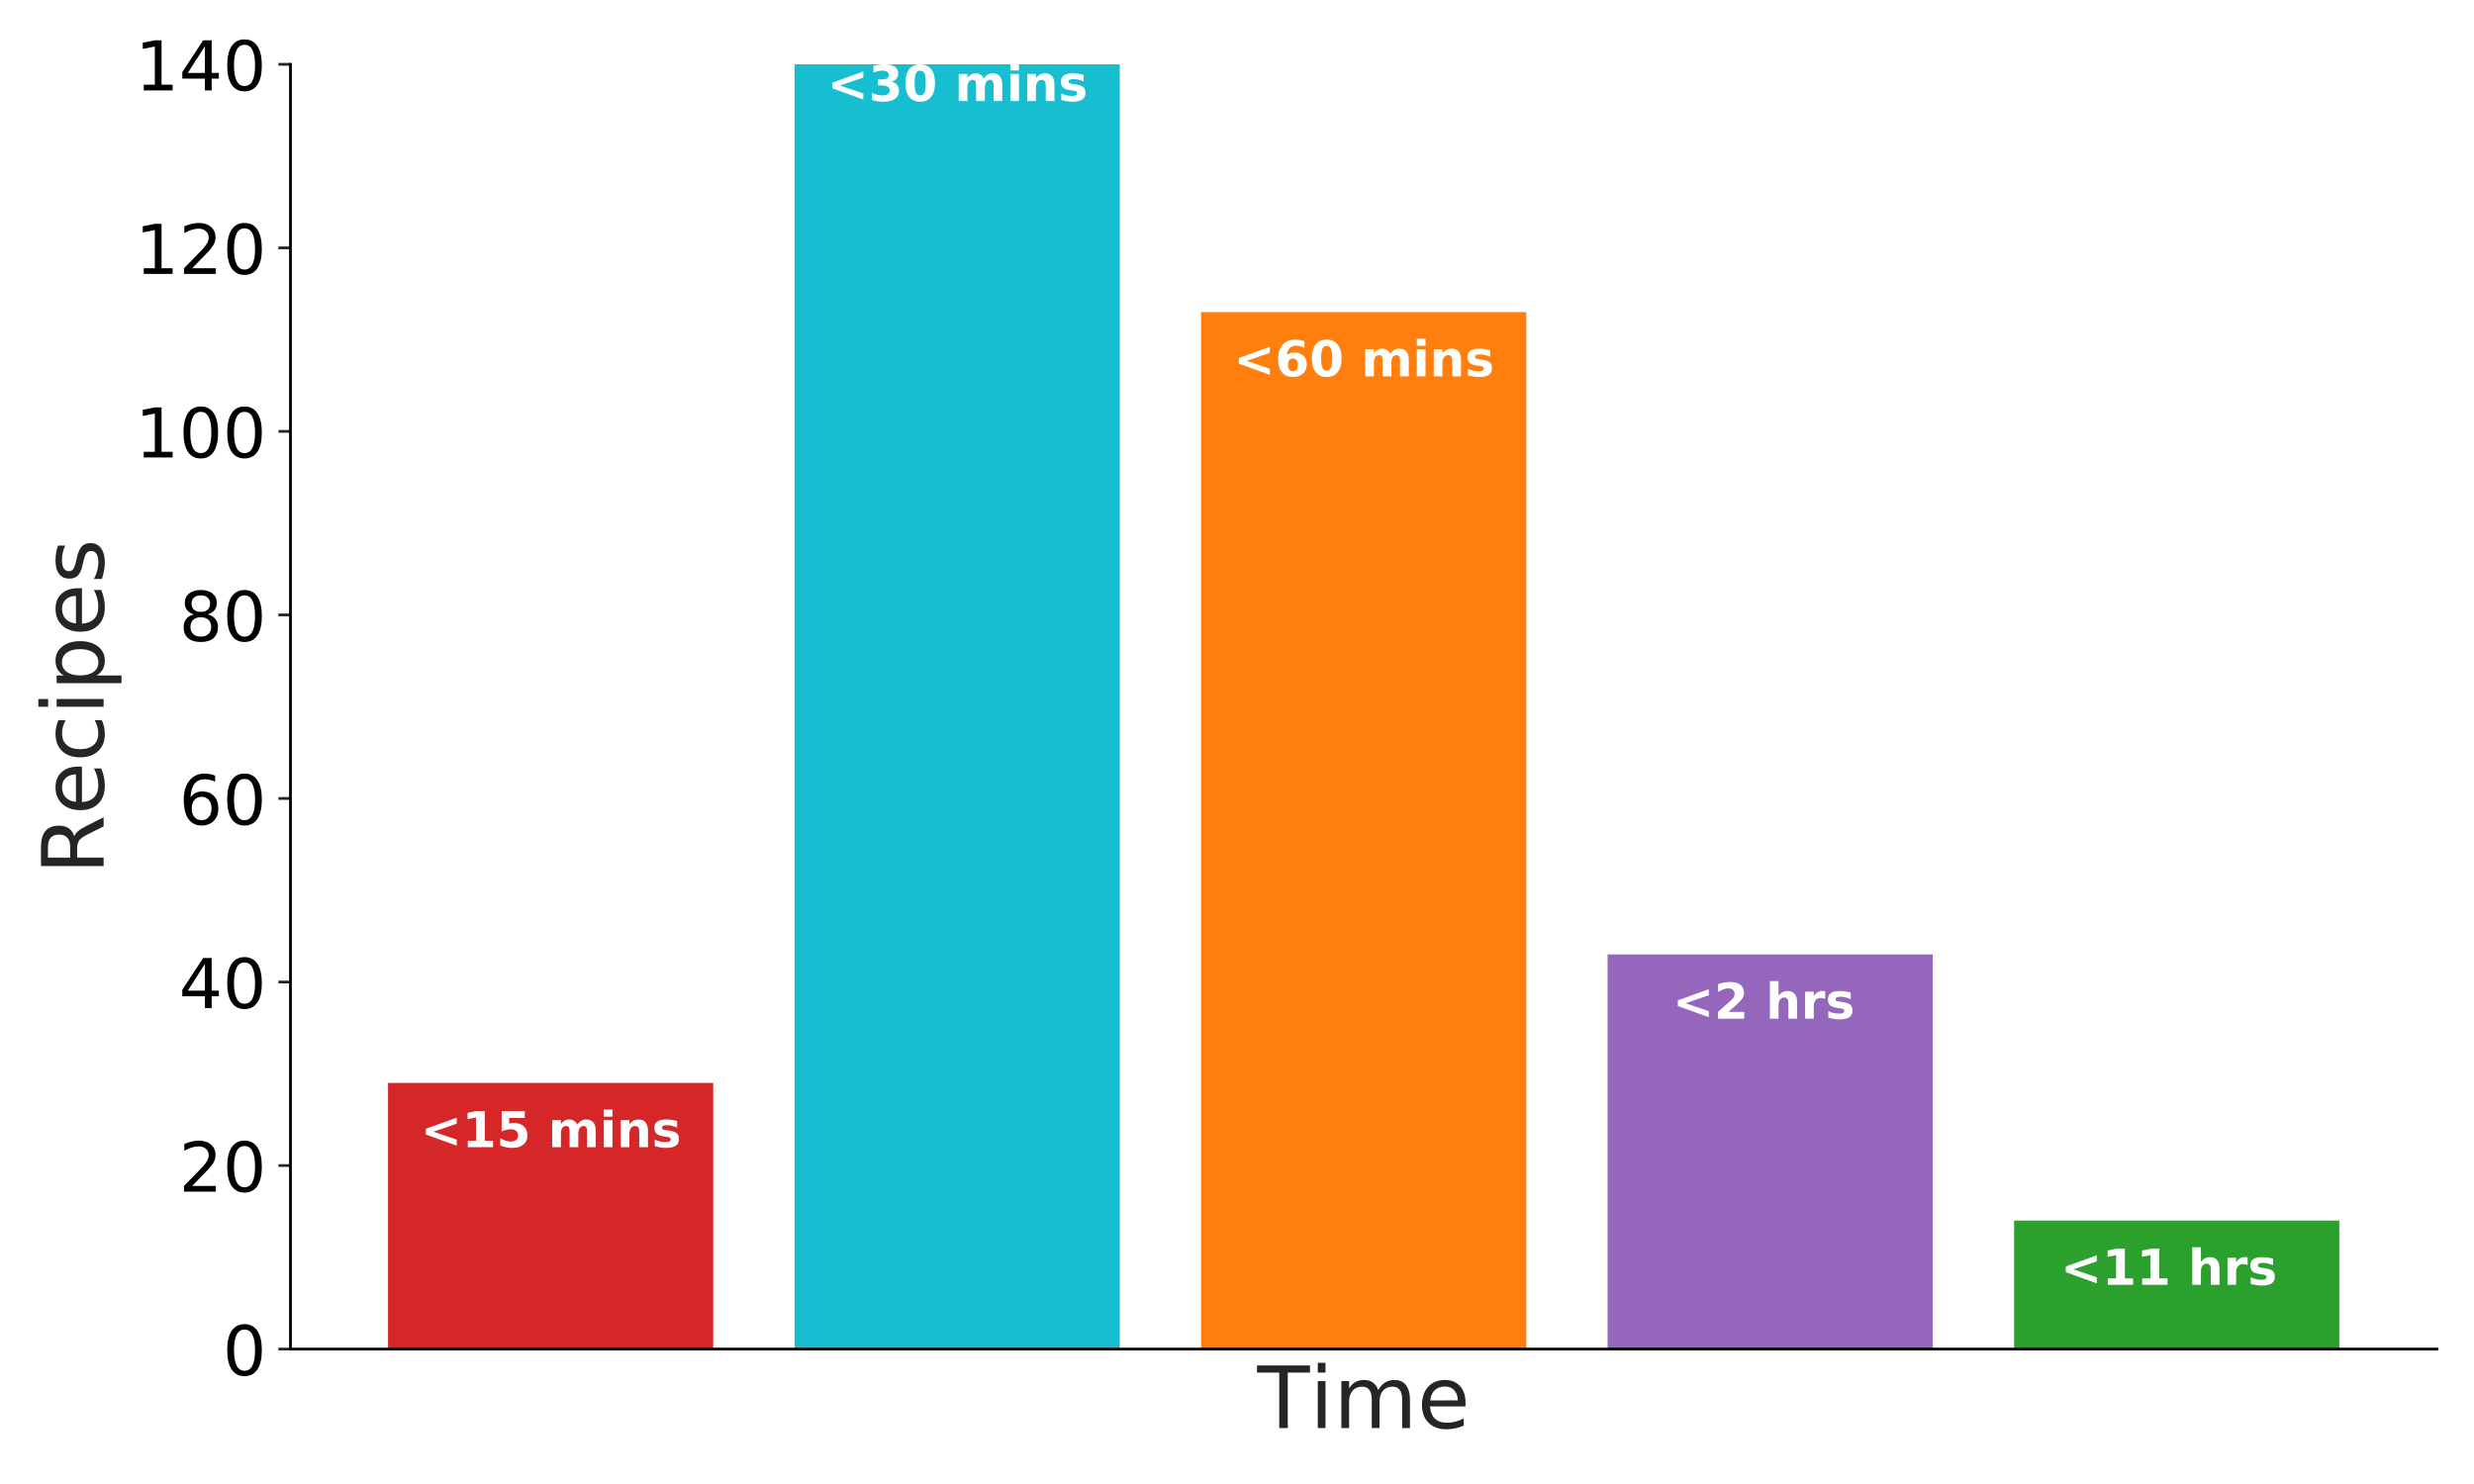
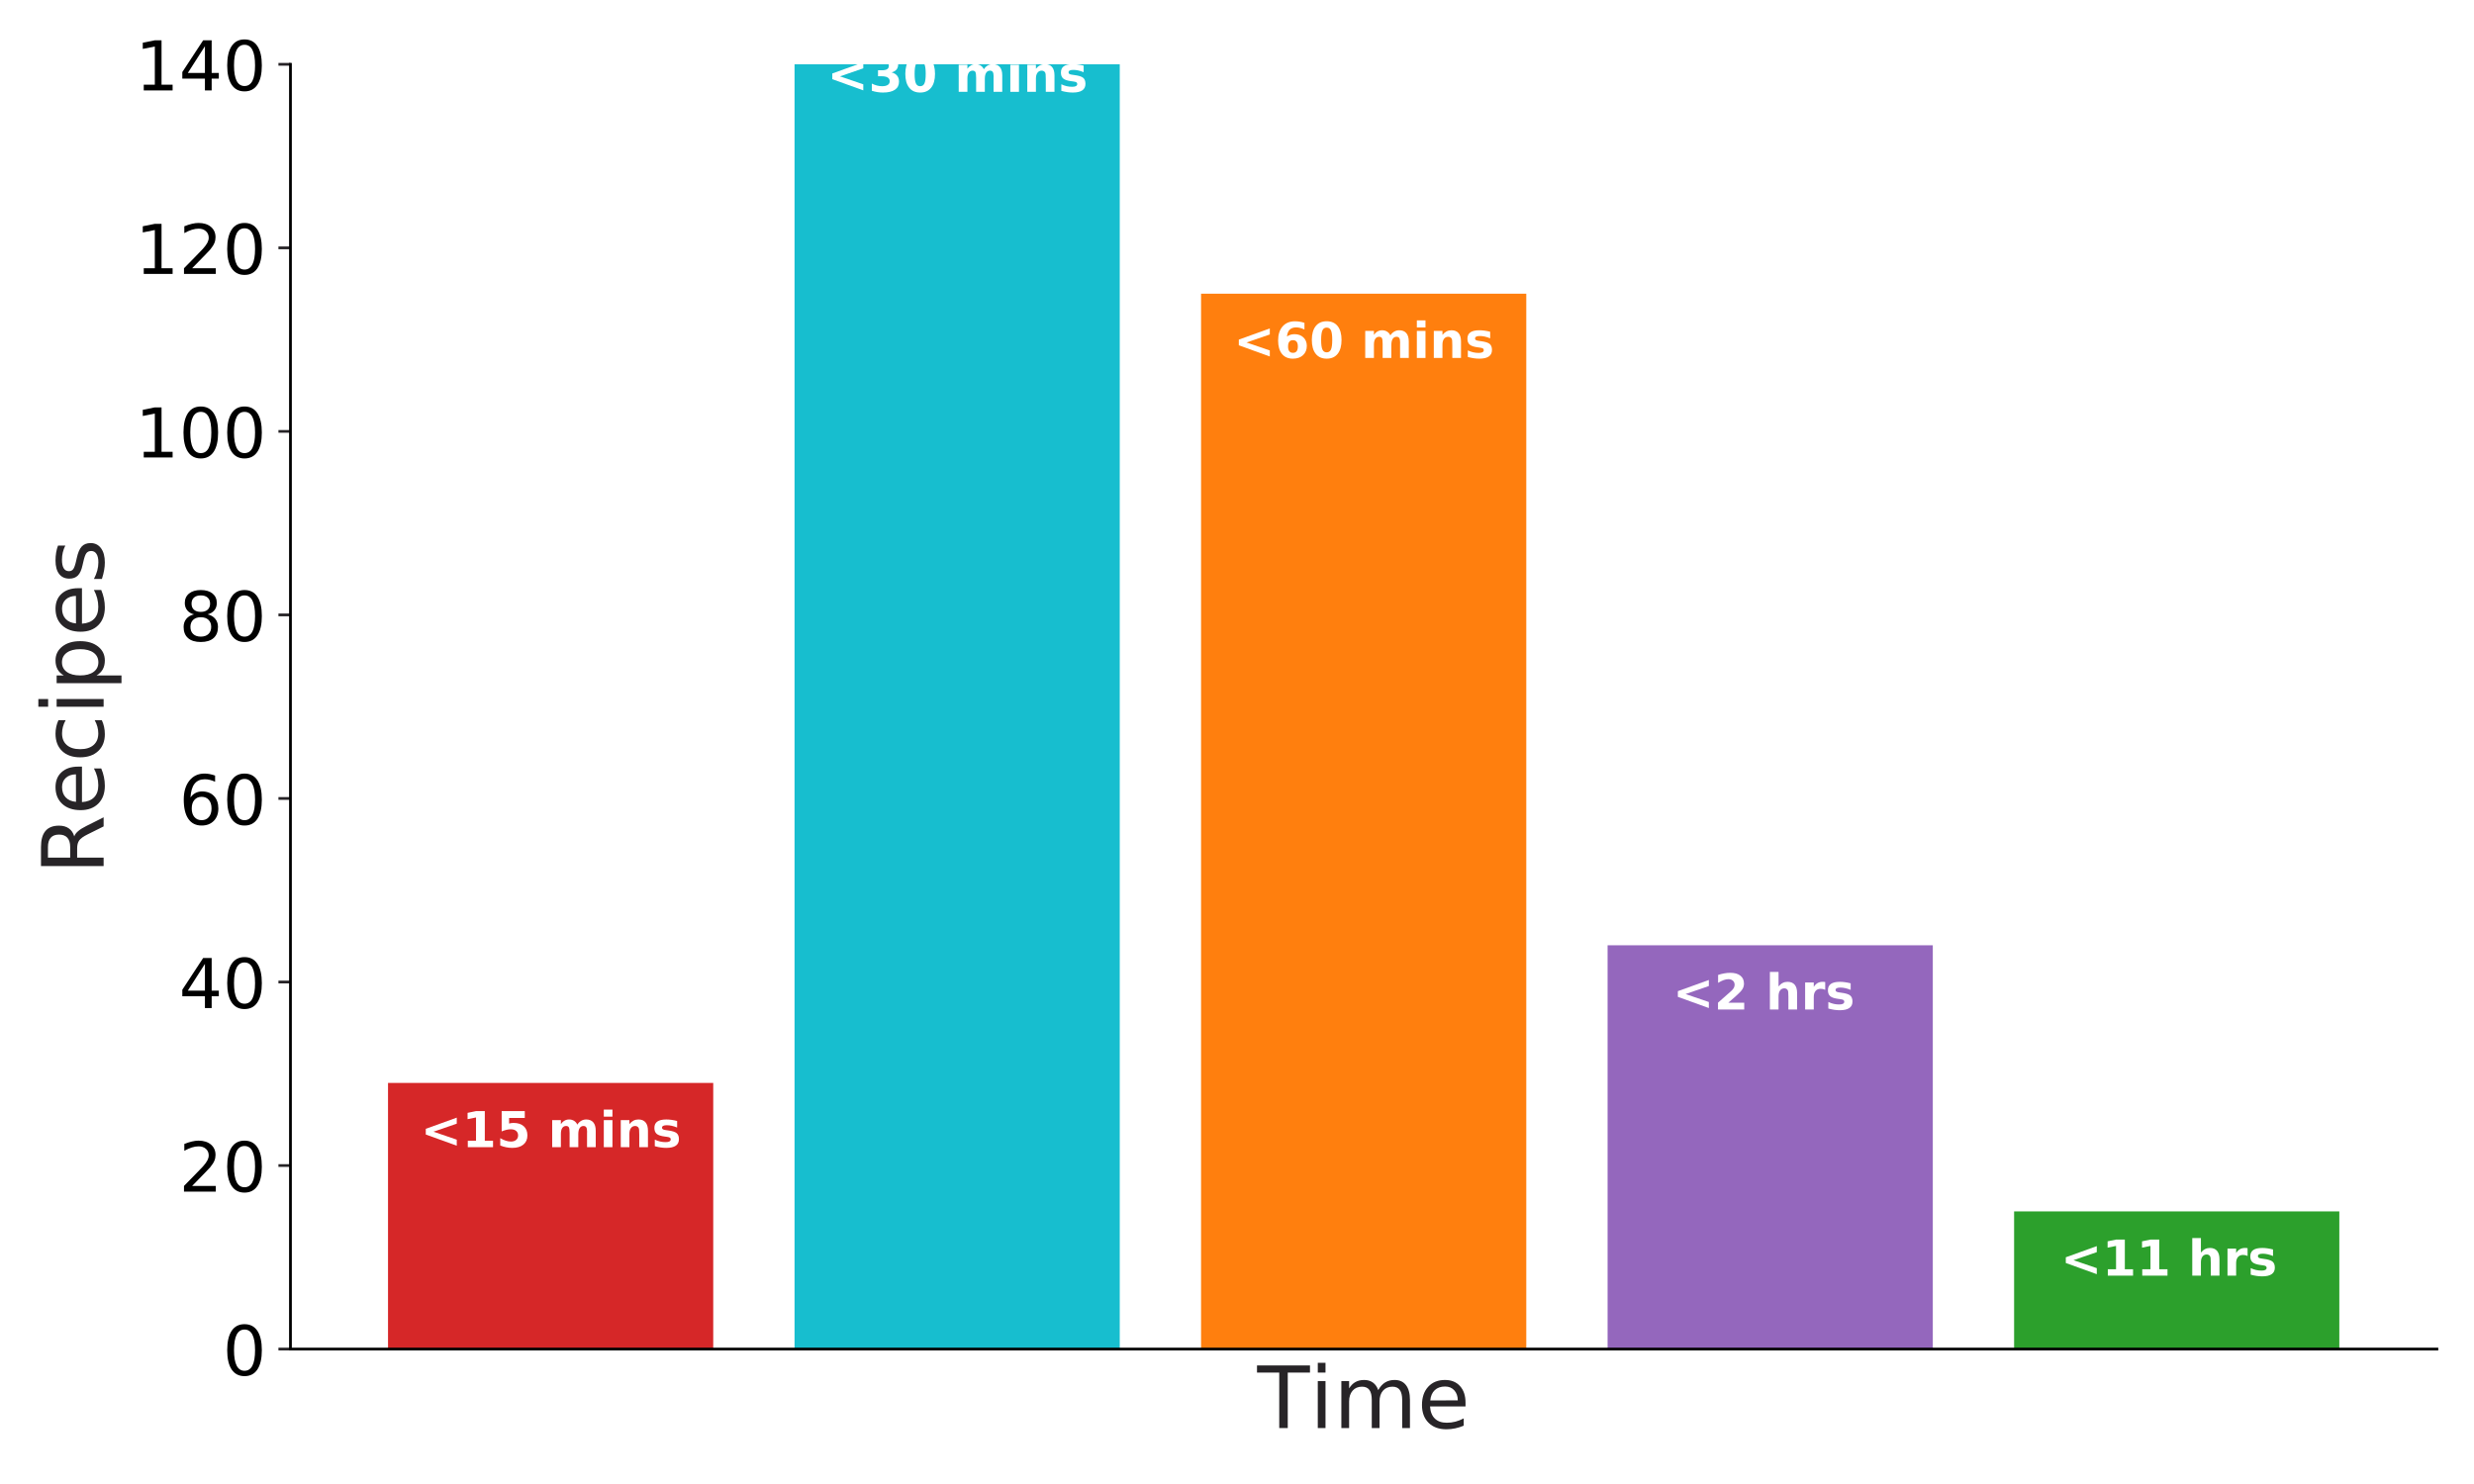
<svg xmlns="http://www.w3.org/2000/svg" xmlns:xlink="http://www.w3.org/1999/xlink" height="432pt" version="1.1" viewBox="0 0 720 432" width="720pt">
  <defs>
    <style type="text/css">
*{stroke-linecap:butt;stroke-linejoin:round;}
  </style>
  </defs>
  <g id="figure_1">
    <g id="patch_1">
      <path d="M 0 432  L 720 432  L 720 0  L 0 0  z " style="fill:#ffffff;" />
    </g>
    <g id="axes_1">
      <g id="patch_2">
        <path d="M 84.53 392.72  L 709.2 392.72  L 709.2 18.72  L 84.53 18.72  z " style="fill:#ffffff;" />
      </g>
      <g id="patch_3">
-         <path clip-path="url(#pc74118d067)" d="M 112.924 392.72  L 207.571 392.72  L 207.571 315.249  L 112.924 315.249  z " style="fill:#d62728;" />
+         <path clip-path="url(#p011235310c)" d="M 112.924 392.72  L 207.571 392.72  L 207.571 315.249  L 112.924 315.249  z " style="fill:#d62728;" />
      </g>
      <g id="patch_4">
-         <path clip-path="url(#pc74118d067)" d="M 231.233 392.72  L 325.88 392.72  L 325.88 10.706  L 231.233 10.706  z " style="fill:#17becf;" />
+         <path clip-path="url(#p011235310c)" d="M 231.233 392.72  L 325.88 392.72  L 325.88 8.034  L 231.233 8.034  z " style="fill:#17becf;" />
      </g>
      <g id="patch_5">
-         <path clip-path="url(#pc74118d067)" d="M 349.542 392.72  L 444.188 392.72  L 444.188 90.849  L 349.542 90.849  z " style="fill:#ff7f0e;" />
+         <path clip-path="url(#p011235310c)" d="M 349.542 392.72  L 444.188 392.72  L 444.188 85.506  L 349.542 85.506  z " style="fill:#ff7f0e;" />
      </g>
      <g id="patch_6">
-         <path clip-path="url(#pc74118d067)" d="M 467.85 392.72  L 562.497 392.72  L 562.497 277.849  L 467.85 277.849  z " style="fill:#9467bd;" />
+         <path clip-path="url(#p011235310c)" d="M 467.85 392.72  L 562.497 392.72  L 562.497 275.177  L 467.85 275.177  z " style="fill:#9467bd;" />
      </g>
      <g id="patch_7">
-         <path clip-path="url(#pc74118d067)" d="M 586.159 392.72  L 680.806 392.72  L 680.806 355.32  L 586.159 355.32  z " style="fill:#2ca02c;" />
+         <path clip-path="url(#p011235310c)" d="M 586.159 392.72  L 680.806 392.72  L 680.806 352.649  L 586.159 352.649  z " style="fill:#2ca02c;" />
      </g>
      <g id="matplotlib.axis_1">
        <g id="text_1">
          <defs>
            <path d="M -0.297 72.906  L 61.375 72.906  L 61.375 64.594  L 35.5 64.594  L 35.5 0  L 25.594 0  L 25.594 64.594  L -0.297 64.594  z " id="DejaVuSans-84" />
            <path d="M 9.422 54.688  L 18.406 54.688  L 18.406 0  L 9.422 0  z M 9.422 75.984  L 18.406 75.984  L 18.406 64.594  L 9.422 64.594  z " id="DejaVuSans-105" />
            <path d="M 52 44.188  Q 55.375 50.25 60.062 53.125  Q 64.75 56 71.094 56  Q 79.641 56 84.281 50.016  Q 88.922 44.047 88.922 33.016  L 88.922 0  L 79.891 0  L 79.891 32.719  Q 79.891 40.578 77.094 44.375  Q 74.312 48.188 68.609 48.188  Q 61.625 48.188 57.562 43.547  Q 53.516 38.922 53.516 30.906  L 53.516 0  L 44.484 0  L 44.484 32.719  Q 44.484 40.625 41.703 44.406  Q 38.922 48.188 33.109 48.188  Q 26.219 48.188 22.156 43.531  Q 18.109 38.875 18.109 30.906  L 18.109 0  L 9.078 0  L 9.078 54.688  L 18.109 54.688  L 18.109 46.188  Q 21.188 51.219 25.484 53.609  Q 29.781 56 35.688 56  Q 41.656 56 45.828 52.969  Q 50 49.953 52 44.188  z " id="DejaVuSans-109" />
            <path d="M 56.203 29.594  L 56.203 25.203  L 14.891 25.203  Q 15.484 15.922 20.484 11.062  Q 25.484 6.203 34.422 6.203  Q 39.594 6.203 44.453 7.469  Q 49.312 8.734 54.109 11.281  L 54.109 2.781  Q 49.266 0.734 44.188 -0.344  Q 39.109 -1.422 33.891 -1.422  Q 20.797 -1.422 13.156 6.188  Q 5.516 13.812 5.516 26.812  Q 5.516 40.234 12.766 48.109  Q 20.016 56 32.328 56  Q 43.359 56 49.781 48.891  Q 56.203 41.797 56.203 29.594  z M 47.219 32.234  Q 47.125 39.594 43.094 43.984  Q 39.062 48.391 32.422 48.391  Q 24.906 48.391 20.391 44.141  Q 15.875 39.891 15.188 32.172  z " id="DejaVuSans-101" />
          </defs>
          <g style="fill:#272427;" transform="translate(365.8963 415.7161)scale(0.25 -0.25)">
            <use xlink:href="#DejaVuSans-84" />
            <use x="61.037" xlink:href="#DejaVuSans-105" />
            <use x="88.82" xlink:href="#DejaVuSans-109" />
            <use x="186.232" xlink:href="#DejaVuSans-101" />
          </g>
        </g>
      </g>
      <g id="matplotlib.axis_2">
        <g id="ytick_1">
          <g id="line2d_1">
            <defs>
-               <path d="M 0 0  L -3.5 0  " id="ma8b391f5c2" style="stroke:#272427;stroke-width:0.8;" />
-             </defs>
-             <g>
-               <use style="fill:#272427;stroke:#272427;stroke-width:0.8;" x="84.53" xlink:href="#ma8b391f5c2" y="392.72" />
+               <path d="M 0 0  L -3.5 0  " id="m9e6468ed03" style="stroke:#272427;stroke-width:0.8;" />
+             </defs>
+             <g>
+               <use style="fill:#272427;stroke:#272427;stroke-width:0.8;" x="84.53" xlink:href="#m9e6468ed03" y="392.72" />
            </g>
          </g>
          <g id="text_2">
            <defs>
              <path d="M 31.781 66.406  Q 24.172 66.406 20.328 58.906  Q 16.5 51.422 16.5 36.375  Q 16.5 21.391 20.328 13.891  Q 24.172 6.391 31.781 6.391  Q 39.453 6.391 43.281 13.891  Q 47.125 21.391 47.125 36.375  Q 47.125 51.422 43.281 58.906  Q 39.453 66.406 31.781 66.406  z M 31.781 74.219  Q 44.047 74.219 50.516 64.516  Q 56.984 54.828 56.984 36.375  Q 56.984 17.969 50.516 8.266  Q 44.047 -1.422 31.781 -1.422  Q 19.531 -1.422 13.062 8.266  Q 6.594 17.969 6.594 36.375  Q 6.594 54.828 13.062 64.516  Q 19.531 74.219 31.781 74.219  z " id="DejaVuSans-48" />
            </defs>
            <g transform="translate(64.805 400.3184)scale(0.2 -0.2)">
              <use xlink:href="#DejaVuSans-48" />
            </g>
          </g>
        </g>
        <g id="ytick_2">
          <g id="line2d_2">
            <g>
-               <use style="fill:#272427;stroke:#272427;stroke-width:0.8;" x="84.53" xlink:href="#ma8b391f5c2" y="339.291" />
+               <use style="fill:#272427;stroke:#272427;stroke-width:0.8;" x="84.53" xlink:href="#m9e6468ed03" y="339.291" />
            </g>
          </g>
          <g id="text_3">
            <defs>
              <path d="M 19.188 8.297  L 53.609 8.297  L 53.609 0  L 7.328 0  L 7.328 8.297  Q 12.938 14.109 22.625 23.891  Q 32.328 33.688 34.812 36.531  Q 39.547 41.844 41.422 45.531  Q 43.312 49.219 43.312 52.781  Q 43.312 58.594 39.234 62.25  Q 35.156 65.922 28.609 65.922  Q 23.969 65.922 18.812 64.312  Q 13.672 62.703 7.812 59.422  L 7.812 69.391  Q 13.766 71.781 18.938 73  Q 24.125 74.219 28.422 74.219  Q 39.75 74.219 46.484 68.547  Q 53.219 62.891 53.219 53.422  Q 53.219 48.922 51.531 44.891  Q 49.859 40.875 45.406 35.406  Q 44.188 33.984 37.641 27.219  Q 31.109 20.453 19.188 8.297  z " id="DejaVuSans-50" />
            </defs>
            <g transform="translate(52.08 346.8899)scale(0.2 -0.2)">
              <use xlink:href="#DejaVuSans-50" />
              <use x="63.623" xlink:href="#DejaVuSans-48" />
            </g>
          </g>
        </g>
        <g id="ytick_3">
          <g id="line2d_3">
            <g>
-               <use style="fill:#272427;stroke:#272427;stroke-width:0.8;" x="84.53" xlink:href="#ma8b391f5c2" y="285.863" />
+               <use style="fill:#272427;stroke:#272427;stroke-width:0.8;" x="84.53" xlink:href="#m9e6468ed03" y="285.863" />
            </g>
          </g>
          <g id="text_4">
            <defs>
              <path d="M 37.797 64.312  L 12.891 25.391  L 37.797 25.391  z M 35.203 72.906  L 47.609 72.906  L 47.609 25.391  L 58.016 25.391  L 58.016 17.188  L 47.609 17.188  L 47.609 0  L 37.797 0  L 37.797 17.188  L 4.891 17.188  L 4.891 26.703  z " id="DejaVuSans-52" />
            </defs>
            <g transform="translate(52.08 293.4613)scale(0.2 -0.2)">
              <use xlink:href="#DejaVuSans-52" />
              <use x="63.623" xlink:href="#DejaVuSans-48" />
            </g>
          </g>
        </g>
        <g id="ytick_4">
          <g id="line2d_4">
            <g>
-               <use style="fill:#272427;stroke:#272427;stroke-width:0.8;" x="84.53" xlink:href="#ma8b391f5c2" y="232.434" />
+               <use style="fill:#272427;stroke:#272427;stroke-width:0.8;" x="84.53" xlink:href="#m9e6468ed03" y="232.434" />
            </g>
          </g>
          <g id="text_5">
            <defs>
              <path d="M 33.016 40.375  Q 26.375 40.375 22.484 35.828  Q 18.609 31.297 18.609 23.391  Q 18.609 15.531 22.484 10.953  Q 26.375 6.391 33.016 6.391  Q 39.656 6.391 43.531 10.953  Q 47.406 15.531 47.406 23.391  Q 47.406 31.297 43.531 35.828  Q 39.656 40.375 33.016 40.375  z M 52.594 71.297  L 52.594 62.312  Q 48.875 64.062 45.094 64.984  Q 41.312 65.922 37.594 65.922  Q 27.828 65.922 22.672 59.328  Q 17.531 52.734 16.797 39.406  Q 19.672 43.656 24.016 45.922  Q 28.375 48.188 33.594 48.188  Q 44.578 48.188 50.953 41.516  Q 57.328 34.859 57.328 23.391  Q 57.328 12.156 50.688 5.359  Q 44.047 -1.422 33.016 -1.422  Q 20.359 -1.422 13.672 8.266  Q 6.984 17.969 6.984 36.375  Q 6.984 53.656 15.188 63.938  Q 23.391 74.219 37.203 74.219  Q 40.922 74.219 44.703 73.484  Q 48.484 72.75 52.594 71.297  z " id="DejaVuSans-54" />
            </defs>
            <g transform="translate(52.08 240.0327)scale(0.2 -0.2)">
              <use xlink:href="#DejaVuSans-54" />
              <use x="63.623" xlink:href="#DejaVuSans-48" />
            </g>
          </g>
        </g>
        <g id="ytick_5">
          <g id="line2d_5">
            <g>
-               <use style="fill:#272427;stroke:#272427;stroke-width:0.8;" x="84.53" xlink:href="#ma8b391f5c2" y="179.006" />
+               <use style="fill:#272427;stroke:#272427;stroke-width:0.8;" x="84.53" xlink:href="#m9e6468ed03" y="179.006" />
            </g>
          </g>
          <g id="text_6">
            <defs>
              <path d="M 31.781 34.625  Q 24.75 34.625 20.719 30.859  Q 16.703 27.094 16.703 20.516  Q 16.703 13.922 20.719 10.156  Q 24.75 6.391 31.781 6.391  Q 38.812 6.391 42.859 10.172  Q 46.922 13.969 46.922 20.516  Q 46.922 27.094 42.891 30.859  Q 38.875 34.625 31.781 34.625  z M 21.922 38.812  Q 15.578 40.375 12.031 44.719  Q 8.5 49.078 8.5 55.328  Q 8.5 64.062 14.719 69.141  Q 20.953 74.219 31.781 74.219  Q 42.672 74.219 48.875 69.141  Q 55.078 64.062 55.078 55.328  Q 55.078 49.078 51.531 44.719  Q 48 40.375 41.703 38.812  Q 48.828 37.156 52.797 32.312  Q 56.781 27.484 56.781 20.516  Q 56.781 9.906 50.312 4.234  Q 43.844 -1.422 31.781 -1.422  Q 19.734 -1.422 13.25 4.234  Q 6.781 9.906 6.781 20.516  Q 6.781 27.484 10.781 32.312  Q 14.797 37.156 21.922 38.812  z M 18.312 54.391  Q 18.312 48.734 21.844 45.562  Q 25.391 42.391 31.781 42.391  Q 38.141 42.391 41.719 45.562  Q 45.312 48.734 45.312 54.391  Q 45.312 60.062 41.719 63.234  Q 38.141 66.406 31.781 66.406  Q 25.391 66.406 21.844 63.234  Q 18.312 60.062 18.312 54.391  z " id="DejaVuSans-56" />
            </defs>
            <g transform="translate(52.08 186.6042)scale(0.2 -0.2)">
              <use xlink:href="#DejaVuSans-56" />
              <use x="63.623" xlink:href="#DejaVuSans-48" />
            </g>
          </g>
        </g>
        <g id="ytick_6">
          <g id="line2d_6">
            <g>
-               <use style="fill:#272427;stroke:#272427;stroke-width:0.8;" x="84.53" xlink:href="#ma8b391f5c2" y="125.577" />
+               <use style="fill:#272427;stroke:#272427;stroke-width:0.8;" x="84.53" xlink:href="#m9e6468ed03" y="125.577" />
            </g>
          </g>
          <g id="text_7">
            <defs>
              <path d="M 12.406 8.297  L 28.516 8.297  L 28.516 63.922  L 10.984 60.406  L 10.984 69.391  L 28.422 72.906  L 38.281 72.906  L 38.281 8.297  L 54.391 8.297  L 54.391 0  L 12.406 0  z " id="DejaVuSans-49" />
            </defs>
            <g transform="translate(39.355 133.1756)scale(0.2 -0.2)">
              <use xlink:href="#DejaVuSans-49" />
              <use x="63.623" xlink:href="#DejaVuSans-48" />
              <use x="127.246" xlink:href="#DejaVuSans-48" />
            </g>
          </g>
        </g>
        <g id="ytick_7">
          <g id="line2d_7">
            <g>
-               <use style="fill:#272427;stroke:#272427;stroke-width:0.8;" x="84.53" xlink:href="#ma8b391f5c2" y="72.149" />
+               <use style="fill:#272427;stroke:#272427;stroke-width:0.8;" x="84.53" xlink:href="#m9e6468ed03" y="72.149" />
            </g>
          </g>
          <g id="text_8">
            <g transform="translate(39.355 79.74701)scale(0.2 -0.2)">
              <use xlink:href="#DejaVuSans-49" />
              <use x="63.623" xlink:href="#DejaVuSans-50" />
              <use x="127.246" xlink:href="#DejaVuSans-48" />
            </g>
          </g>
        </g>
        <g id="ytick_8">
          <g id="line2d_8">
            <g>
-               <use style="fill:#272427;stroke:#272427;stroke-width:0.8;" x="84.53" xlink:href="#ma8b391f5c2" y="18.72" />
+               <use style="fill:#272427;stroke:#272427;stroke-width:0.8;" x="84.53" xlink:href="#m9e6468ed03" y="18.72" />
            </g>
          </g>
          <g id="text_9">
            <g transform="translate(39.355 26.31844)scale(0.2 -0.2)">
              <use xlink:href="#DejaVuSans-49" />
              <use x="63.623" xlink:href="#DejaVuSans-52" />
              <use x="127.246" xlink:href="#DejaVuSans-48" />
            </g>
          </g>
        </g>
        <g id="text_10">
          <defs>
            <path d="M 44.391 34.188  Q 47.562 33.109 50.562 29.594  Q 53.562 26.078 56.594 19.922  L 66.609 0  L 56 0  L 46.688 18.703  Q 43.062 26.031 39.672 28.422  Q 36.281 30.812 30.422 30.812  L 19.672 30.812  L 19.672 0  L 9.812 0  L 9.812 72.906  L 32.078 72.906  Q 44.578 72.906 50.734 67.672  Q 56.891 62.453 56.891 51.906  Q 56.891 45.016 53.688 40.469  Q 50.484 35.938 44.391 34.188  z M 19.672 64.797  L 19.672 38.922  L 32.078 38.922  Q 39.203 38.922 42.844 42.219  Q 46.484 45.516 46.484 51.906  Q 46.484 58.297 42.844 61.547  Q 39.203 64.797 32.078 64.797  z " id="DejaVuSans-82" />
            <path d="M 48.781 52.594  L 48.781 44.188  Q 44.969 46.297 41.141 47.344  Q 37.312 48.391 33.406 48.391  Q 24.656 48.391 19.812 42.844  Q 14.984 37.312 14.984 27.297  Q 14.984 17.281 19.812 11.734  Q 24.656 6.203 33.406 6.203  Q 37.312 6.203 41.141 7.25  Q 44.969 8.297 48.781 10.406  L 48.781 2.094  Q 45.016 0.344 40.984 -0.531  Q 36.969 -1.422 32.422 -1.422  Q 20.062 -1.422 12.781 6.344  Q 5.516 14.109 5.516 27.297  Q 5.516 40.672 12.859 48.328  Q 20.219 56 33.016 56  Q 37.156 56 41.109 55.141  Q 45.062 54.297 48.781 52.594  z " id="DejaVuSans-99" />
            <path d="M 18.109 8.203  L 18.109 -20.797  L 9.078 -20.797  L 9.078 54.688  L 18.109 54.688  L 18.109 46.391  Q 20.953 51.266 25.266 53.625  Q 29.594 56 35.594 56  Q 45.562 56 51.781 48.094  Q 58.016 40.188 58.016 27.297  Q 58.016 14.406 51.781 6.484  Q 45.562 -1.422 35.594 -1.422  Q 29.594 -1.422 25.266 0.953  Q 20.953 3.328 18.109 8.203  z M 48.688 27.297  Q 48.688 37.203 44.609 42.844  Q 40.531 48.484 33.406 48.484  Q 26.266 48.484 22.188 42.844  Q 18.109 37.203 18.109 27.297  Q 18.109 17.391 22.188 11.75  Q 26.266 6.109 33.406 6.109  Q 40.531 6.109 44.609 11.75  Q 48.688 17.391 48.688 27.297  z " id="DejaVuSans-112" />
            <path d="M 44.281 53.078  L 44.281 44.578  Q 40.484 46.531 36.375 47.5  Q 32.281 48.484 27.875 48.484  Q 21.188 48.484 17.844 46.438  Q 14.5 44.391 14.5 40.281  Q 14.5 37.156 16.891 35.375  Q 19.281 33.594 26.516 31.984  L 29.594 31.297  Q 39.156 29.25 43.188 25.516  Q 47.219 21.781 47.219 15.094  Q 47.219 7.469 41.188 3.016  Q 35.156 -1.422 24.609 -1.422  Q 20.219 -1.422 15.453 -0.562  Q 10.688 0.297 5.422 2  L 5.422 11.281  Q 10.406 8.688 15.234 7.391  Q 20.062 6.109 24.812 6.109  Q 31.156 6.109 34.562 8.281  Q 37.984 10.453 37.984 14.406  Q 37.984 18.062 35.516 20.016  Q 33.062 21.969 24.703 23.781  L 21.578 24.516  Q 13.234 26.266 9.516 29.906  Q 5.812 33.547 5.812 39.891  Q 5.812 47.609 11.281 51.797  Q 16.75 56 26.812 56  Q 31.781 56 36.172 55.266  Q 40.578 54.547 44.281 53.078  z " id="DejaVuSans-115" />
          </defs>
          <g style="fill:#272427;" transform="translate(30.15578 254.5735)rotate(-90)scale(0.25 -0.25)">
            <use xlink:href="#DejaVuSans-82" />
            <use x="69.42" xlink:href="#DejaVuSans-101" />
            <use x="130.943" xlink:href="#DejaVuSans-99" />
            <use x="185.924" xlink:href="#DejaVuSans-105" />
            <use x="213.707" xlink:href="#DejaVuSans-112" />
            <use x="277.184" xlink:href="#DejaVuSans-101" />
            <use x="338.707" xlink:href="#DejaVuSans-115" />
          </g>
        </g>
      </g>
      <g id="patch_8">
        <path d="M 84.53 392.72  L 84.53 18.72  " style="fill:none;stroke:#000000;stroke-linecap:square;stroke-linejoin:miter;stroke-width:0.8;" />
      </g>
      <g id="patch_9">
        <path d="M 84.53 392.72  L 709.2 392.72  " style="fill:none;stroke:#000000;stroke-linecap:square;stroke-linejoin:miter;stroke-width:0.8;" />
      </g>
      <g id="text_11">
        <defs>
          <path d="M 73.188 47.516  L 26.125 31.297  L 73.188 15.188  L 73.188 2.984  L 10.594 25.594  L 10.594 37.109  L 73.188 59.719  z " id="DejaVuSans-Bold-60" />
          <path d="M 11.719 12.984  L 28.328 12.984  L 28.328 60.109  L 11.281 56.594  L 11.281 69.391  L 28.219 72.906  L 46.094 72.906  L 46.094 12.984  L 62.703 12.984  L 62.703 0  L 11.719 0  z " id="DejaVuSans-Bold-49" />
          <path d="M 10.594 72.906  L 57.328 72.906  L 57.328 59.078  L 25.594 59.078  L 25.594 47.797  Q 27.734 48.391 29.906 48.703  Q 32.078 49.031 34.422 49.031  Q 47.75 49.031 55.172 42.359  Q 62.594 35.688 62.594 23.781  Q 62.594 11.969 54.516 5.266  Q 46.438 -1.422 32.078 -1.422  Q 25.875 -1.422 19.797 -0.219  Q 13.719 0.984 7.719 3.422  L 7.719 18.219  Q 13.672 14.797 19.016 13.078  Q 24.359 11.375 29.109 11.375  Q 35.938 11.375 39.859 14.719  Q 43.797 18.062 43.797 23.781  Q 43.797 29.547 39.859 32.859  Q 35.938 36.188 29.109 36.188  Q 25.047 36.188 20.453 35.125  Q 15.875 34.078 10.594 31.891  z " id="DejaVuSans-Bold-53" />
          <path id="DejaVuSans-Bold-32" />
          <path d="M 59.078 45.609  Q 62.406 50.688 66.969 53.344  Q 71.531 56 77 56  Q 86.422 56 91.359 50.188  Q 96.297 44.391 96.297 33.297  L 96.297 0  L 78.719 0  L 78.719 28.516  Q 78.766 29.156 78.781 29.828  Q 78.812 30.516 78.812 31.781  Q 78.812 37.594 77.094 40.203  Q 75.391 42.828 71.578 42.828  Q 66.609 42.828 63.891 38.719  Q 61.188 34.625 61.078 26.859  L 61.078 0  L 43.5 0  L 43.5 28.516  Q 43.5 37.594 41.938 40.203  Q 40.375 42.828 36.375 42.828  Q 31.344 42.828 28.609 38.703  Q 25.875 34.578 25.875 26.906  L 25.875 0  L 8.297 0  L 8.297 54.688  L 25.875 54.688  L 25.875 46.688  Q 29.109 51.312 33.281 53.656  Q 37.453 56 42.484 56  Q 48.141 56 52.484 53.266  Q 56.844 50.531 59.078 45.609  z " id="DejaVuSans-Bold-109" />
          <path d="M 8.406 54.688  L 25.875 54.688  L 25.875 0  L 8.406 0  z M 8.406 75.984  L 25.875 75.984  L 25.875 61.719  L 8.406 61.719  z " id="DejaVuSans-Bold-105" />
          <path d="M 63.375 33.297  L 63.375 0  L 45.797 0  L 45.797 5.422  L 45.797 25.484  Q 45.797 32.562 45.484 35.25  Q 45.172 37.938 44.391 39.203  Q 43.359 40.922 41.594 41.875  Q 39.844 42.828 37.594 42.828  Q 32.125 42.828 29 38.594  Q 25.875 34.375 25.875 26.906  L 25.875 0  L 8.406 0  L 8.406 54.688  L 25.875 54.688  L 25.875 46.688  Q 29.828 51.469 34.266 53.734  Q 38.719 56 44.094 56  Q 53.562 56 58.469 50.188  Q 63.375 44.391 63.375 33.297  z " id="DejaVuSans-Bold-110" />
          <path d="M 51.125 52.984  L 51.125 39.703  Q 45.516 42.047 40.281 43.219  Q 35.062 44.391 30.422 44.391  Q 25.438 44.391 23.016 43.141  Q 20.609 41.891 20.609 39.312  Q 20.609 37.203 22.438 36.078  Q 24.266 34.969 29 34.422  L 32.078 33.984  Q 45.516 32.281 50.141 28.375  Q 54.781 24.469 54.781 16.109  Q 54.781 7.375 48.328 2.969  Q 41.891 -1.422 29.109 -1.422  Q 23.688 -1.422 17.891 -0.562  Q 12.109 0.297 6 2  L 6 15.281  Q 11.234 12.75 16.719 11.469  Q 22.219 10.203 27.875 10.203  Q 33.016 10.203 35.594 11.609  Q 38.188 13.031 38.188 15.828  Q 38.188 18.172 36.406 19.312  Q 34.625 20.453 29.297 21.094  L 26.219 21.484  Q 14.547 22.953 9.859 26.906  Q 5.172 30.859 5.172 38.922  Q 5.172 47.609 11.125 51.797  Q 17.094 56 29.391 56  Q 34.234 56 39.547 55.266  Q 44.875 54.547 51.125 52.984  z " id="DejaVuSans-Bold-115" />
        </defs>
        <g style="fill:#ffffff;" transform="translate(122.3888 333.9486)scale(0.144 -0.144)">
          <use xlink:href="#DejaVuSans-Bold-60" />
          <use x="83.789" xlink:href="#DejaVuSans-Bold-49" />
          <use x="153.369" xlink:href="#DejaVuSans-Bold-53" />
          <use x="222.949" xlink:href="#DejaVuSans-Bold-32" />
          <use x="257.764" xlink:href="#DejaVuSans-Bold-109" />
          <use x="361.963" xlink:href="#DejaVuSans-Bold-105" />
          <use x="396.24" xlink:href="#DejaVuSans-Bold-110" />
          <use x="467.432" xlink:href="#DejaVuSans-Bold-115" />
        </g>
      </g>
      <g id="text_12">
        <defs>
          <path d="M 46.578 39.312  Q 53.953 37.406 57.781 32.688  Q 61.625 27.984 61.625 20.703  Q 61.625 9.859 53.312 4.219  Q 45.016 -1.422 29.109 -1.422  Q 23.484 -1.422 17.844 -0.516  Q 12.203 0.391 6.688 2.203  L 6.688 16.703  Q 11.969 14.062 17.156 12.719  Q 22.359 11.375 27.391 11.375  Q 34.859 11.375 38.844 13.953  Q 42.828 16.547 42.828 21.391  Q 42.828 26.375 38.75 28.938  Q 34.672 31.5 26.703 31.5  L 19.188 31.5  L 19.188 43.609  L 27.094 43.609  Q 34.188 43.609 37.641 45.828  Q 41.109 48.047 41.109 52.594  Q 41.109 56.781 37.734 59.078  Q 34.375 61.375 28.219 61.375  Q 23.688 61.375 19.047 60.344  Q 14.406 59.328 9.812 57.328  L 9.812 71.094  Q 15.375 72.656 20.844 73.438  Q 26.312 74.219 31.594 74.219  Q 45.797 74.219 52.844 69.547  Q 59.906 64.891 59.906 55.516  Q 59.906 49.125 56.531 45.047  Q 53.172 40.969 46.578 39.312  z " id="DejaVuSans-Bold-51" />
          <path d="M 46 36.531  Q 46 50.203 43.438 55.781  Q 40.875 61.375 34.812 61.375  Q 28.766 61.375 26.172 55.781  Q 23.578 50.203 23.578 36.531  Q 23.578 22.703 26.172 17.031  Q 28.766 11.375 34.812 11.375  Q 40.828 11.375 43.406 17.031  Q 46 22.703 46 36.531  z M 64.797 36.375  Q 64.797 18.266 56.984 8.422  Q 49.172 -1.422 34.812 -1.422  Q 20.406 -1.422 12.594 8.422  Q 4.781 18.266 4.781 36.375  Q 4.781 54.547 12.594 64.375  Q 20.406 74.219 34.812 74.219  Q 49.172 74.219 56.984 64.375  Q 64.797 54.547 64.797 36.375  z " id="DejaVuSans-Bold-48" />
        </defs>
-         <g style="fill:#ffffff;" transform="translate(240.6975 29.40571)scale(0.144 -0.144)">
+         <g style="fill:#ffffff;" transform="translate(240.6975 26.73429)scale(0.144 -0.144)">
          <use xlink:href="#DejaVuSans-Bold-60" />
          <use x="83.789" xlink:href="#DejaVuSans-Bold-51" />
          <use x="153.369" xlink:href="#DejaVuSans-Bold-48" />
          <use x="222.949" xlink:href="#DejaVuSans-Bold-32" />
          <use x="257.764" xlink:href="#DejaVuSans-Bold-109" />
          <use x="361.963" xlink:href="#DejaVuSans-Bold-105" />
          <use x="396.24" xlink:href="#DejaVuSans-Bold-110" />
          <use x="467.432" xlink:href="#DejaVuSans-Bold-115" />
        </g>
      </g>
      <g id="text_13">
        <defs>
          <path d="M 36.188 35.984  Q 31.25 35.984 28.781 32.781  Q 26.312 29.594 26.312 23.188  Q 26.312 16.797 28.781 13.594  Q 31.25 10.406 36.188 10.406  Q 41.156 10.406 43.625 13.594  Q 46.094 16.797 46.094 23.188  Q 46.094 29.594 43.625 32.781  Q 41.156 35.984 36.188 35.984  z M 59.422 71  L 59.422 57.516  Q 54.781 59.719 50.672 60.766  Q 46.578 61.812 42.672 61.812  Q 34.281 61.812 29.594 57.141  Q 24.906 52.484 24.125 43.312  Q 27.344 45.703 31.094 46.891  Q 34.859 48.094 39.312 48.094  Q 50.484 48.094 57.344 41.547  Q 64.203 35.016 64.203 24.422  Q 64.203 12.703 56.531 5.641  Q 48.875 -1.422 35.984 -1.422  Q 21.781 -1.422 13.984 8.172  Q 6.203 17.781 6.203 35.406  Q 6.203 53.469 15.312 63.797  Q 24.422 74.125 40.281 74.125  Q 45.312 74.125 50.047 73.344  Q 54.781 72.562 59.422 71  z " id="DejaVuSans-Bold-54" />
        </defs>
-         <g style="fill:#ffffff;" transform="translate(359.0062 109.5486)scale(0.144 -0.144)">
+         <g style="fill:#ffffff;" transform="translate(359.0062 104.2057)scale(0.144 -0.144)">
          <use xlink:href="#DejaVuSans-Bold-60" />
          <use x="83.789" xlink:href="#DejaVuSans-Bold-54" />
          <use x="153.369" xlink:href="#DejaVuSans-Bold-48" />
          <use x="222.949" xlink:href="#DejaVuSans-Bold-32" />
          <use x="257.764" xlink:href="#DejaVuSans-Bold-109" />
          <use x="361.963" xlink:href="#DejaVuSans-Bold-105" />
          <use x="396.24" xlink:href="#DejaVuSans-Bold-110" />
          <use x="467.432" xlink:href="#DejaVuSans-Bold-115" />
        </g>
      </g>
      <g id="text_14">
        <defs>
          <path d="M 28.812 13.812  L 60.891 13.812  L 60.891 0  L 7.906 0  L 7.906 13.812  L 34.516 37.312  Q 38.094 40.531 39.797 43.609  Q 41.5 46.688 41.5 50  Q 41.5 55.125 38.062 58.25  Q 34.625 61.375 28.906 61.375  Q 24.516 61.375 19.281 59.5  Q 14.062 57.625 8.109 53.906  L 8.109 69.922  Q 14.453 72.016 20.656 73.109  Q 26.859 74.219 32.812 74.219  Q 45.906 74.219 53.156 68.453  Q 60.406 62.703 60.406 52.391  Q 60.406 46.438 57.328 41.281  Q 54.25 36.141 44.391 27.484  z " id="DejaVuSans-Bold-50" />
          <path d="M 63.375 33.297  L 63.375 0  L 45.797 0  L 45.797 5.422  L 45.797 25.391  Q 45.797 32.562 45.484 35.25  Q 45.172 37.938 44.391 39.203  Q 43.359 40.922 41.594 41.875  Q 39.844 42.828 37.594 42.828  Q 32.125 42.828 29 38.594  Q 25.875 34.375 25.875 26.906  L 25.875 0  L 8.406 0  L 8.406 75.984  L 25.875 75.984  L 25.875 46.688  Q 29.828 51.469 34.266 53.734  Q 38.719 56 44.094 56  Q 53.562 56 58.469 50.188  Q 63.375 44.391 63.375 33.297  z " id="DejaVuSans-Bold-104" />
          <path d="M 49.031 39.797  Q 46.734 40.875 44.453 41.375  Q 42.188 41.891 39.891 41.891  Q 33.156 41.891 29.516 37.562  Q 25.875 33.25 25.875 25.203  L 25.875 0  L 8.406 0  L 8.406 54.688  L 25.875 54.688  L 25.875 45.703  Q 29.25 51.078 33.609 53.531  Q 37.984 56 44.094 56  Q 44.969 56 45.984 55.922  Q 47.016 55.859 48.969 55.609  z " id="DejaVuSans-Bold-114" />
        </defs>
-         <g style="fill:#ffffff;" transform="translate(486.7796 296.5486)scale(0.144 -0.144)">
+         <g style="fill:#ffffff;" transform="translate(486.7796 293.8771)scale(0.144 -0.144)">
          <use xlink:href="#DejaVuSans-Bold-60" />
          <use x="83.789" xlink:href="#DejaVuSans-Bold-50" />
          <use x="153.369" xlink:href="#DejaVuSans-Bold-32" />
          <use x="188.184" xlink:href="#DejaVuSans-Bold-104" />
          <use x="259.375" xlink:href="#DejaVuSans-Bold-114" />
          <use x="308.691" xlink:href="#DejaVuSans-Bold-115" />
        </g>
      </g>
      <g id="text_15">
-         <g style="fill:#ffffff;" transform="translate(599.6799 374.02)scale(0.144 -0.144)">
+         <g style="fill:#ffffff;" transform="translate(599.6799 371.3486)scale(0.144 -0.144)">
          <use xlink:href="#DejaVuSans-Bold-60" />
          <use x="83.789" xlink:href="#DejaVuSans-Bold-49" />
          <use x="153.369" xlink:href="#DejaVuSans-Bold-49" />
          <use x="222.949" xlink:href="#DejaVuSans-Bold-32" />
          <use x="257.764" xlink:href="#DejaVuSans-Bold-104" />
          <use x="328.955" xlink:href="#DejaVuSans-Bold-114" />
          <use x="378.271" xlink:href="#DejaVuSans-Bold-115" />
        </g>
      </g>
    </g>
  </g>
  <defs>
-     <clipPath id="pc74118d067">
+     <clipPath id="p011235310c">
      <rect height="374" width="624.67" x="84.53" y="18.72" />
    </clipPath>
  </defs>
</svg>
